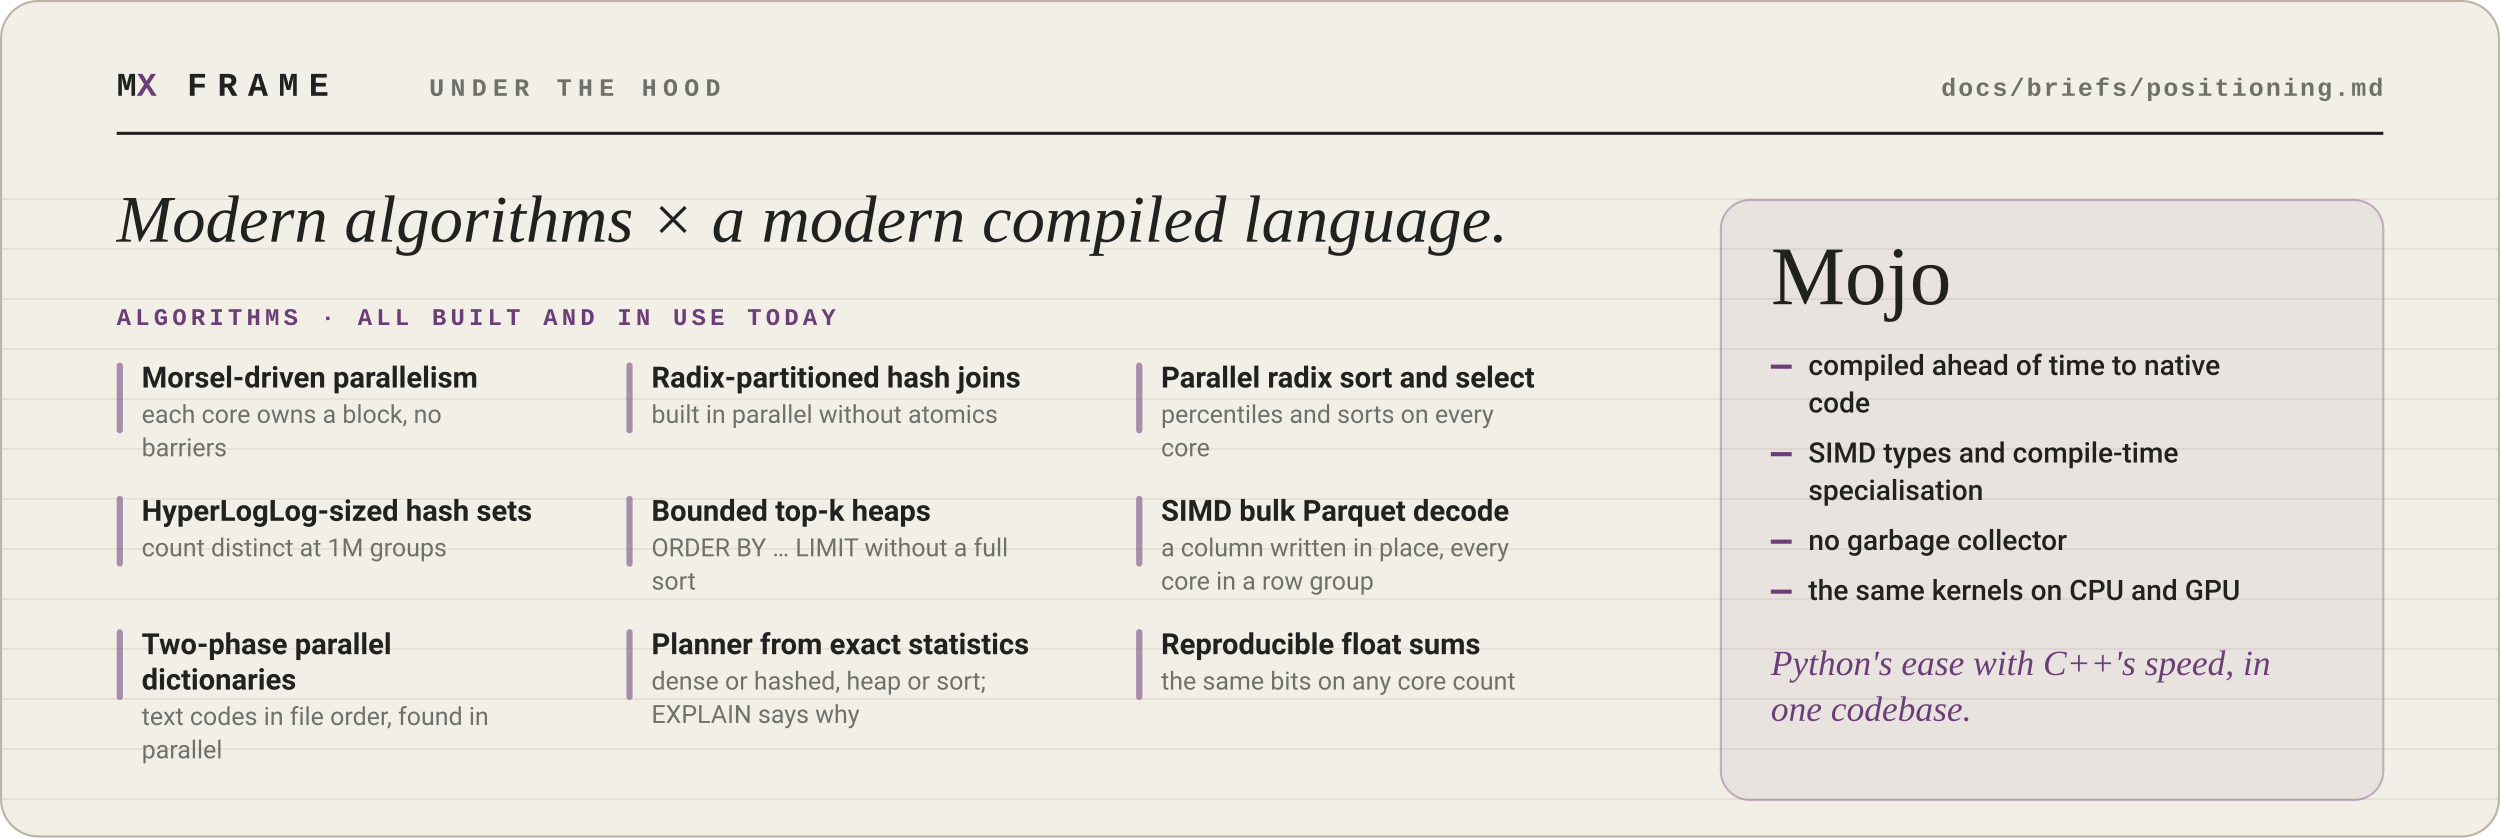
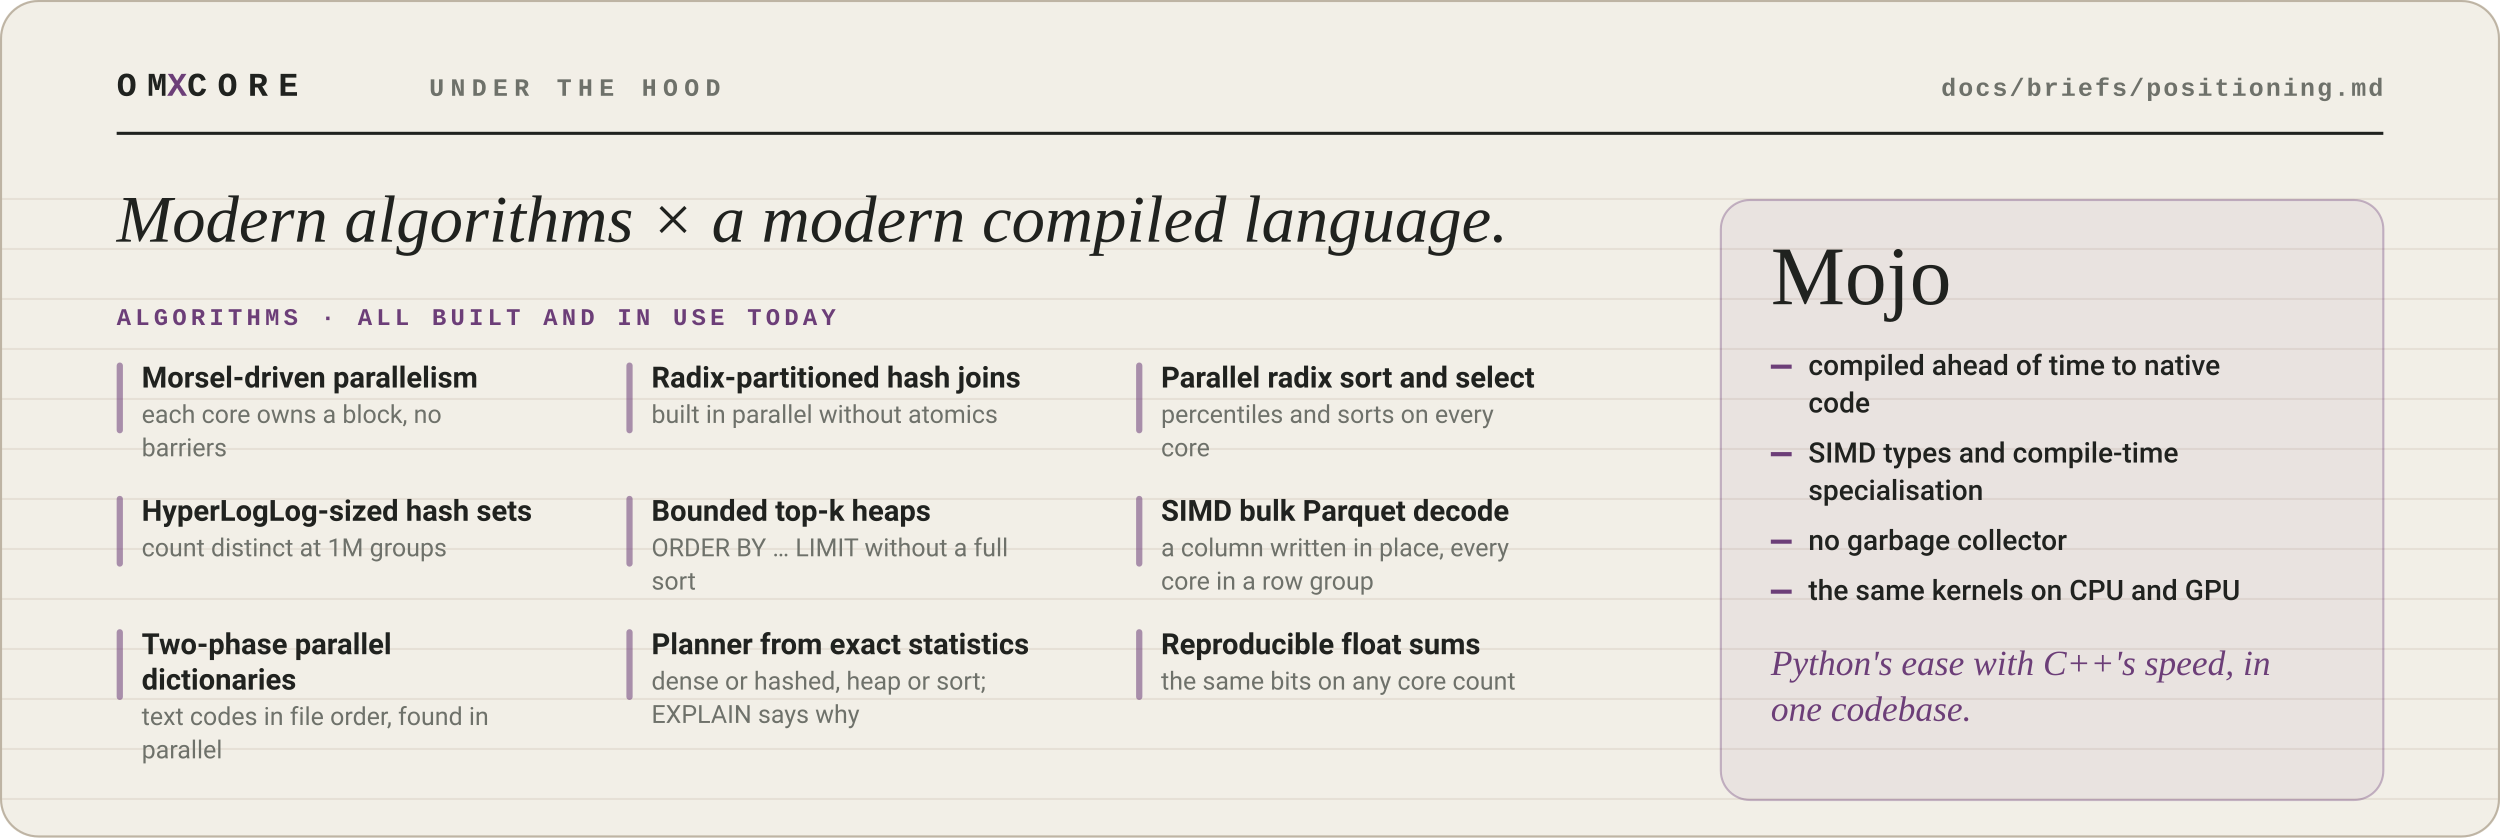
<svg xmlns="http://www.w3.org/2000/svg" width="1200" height="402" viewBox="0 0 1200 402" role="img" aria-labelledby="t d">
  <defs>
    <pattern id="rule" width="24" height="24" patternUnits="userSpaceOnUse">
      <path d="M0 23.5H24" stroke="#D8D0C2" stroke-opacity=".45" />
    </pattern>
    <clipPath id="clip">
      <rect width="1200" height="402" rx="18" />
    </clipPath>
  </defs>
  <g clip-path="url(#clip)">
    <rect width="1200" height="402" fill="#F2EFE7" />
    <rect y="72" width="1200" height="402" fill="url(#rule)" />
-     <text x="56" y="46" font-family="ui-monospace, SFMono-Regular, Menlo, Consolas, 'Liberation Mono', monospace" font-size="16" font-weight="800" letter-spacing="5" fill="#20221F">M<tspan fill="#6C3E78">X</tspan> FRAME</text>
+     <text x="56" y="46" font-family="ui-monospace, SFMono-Regular, Menlo, Consolas, 'Liberation Mono', monospace" font-size="16" font-weight="800" letter-spacing="5" fill="#20221F">OM<tspan fill="#6C3E78">X</tspan>CORE</text>
    <text x="206.0" y="46.0" font-family="ui-monospace, SFMono-Regular, Menlo, Consolas, 'Liberation Mono', monospace" font-size="12" font-weight="700" fill="#6E716A" text-anchor="start" letter-spacing="3">UNDER THE HOOD</text>
    <text x="1144.0" y="46.0" font-family="ui-monospace, SFMono-Regular, Menlo, Consolas, 'Liberation Mono', monospace" font-size="12" font-weight="700" fill="#6E716A" text-anchor="end" letter-spacing="1">docs/briefs/positioning.md</text>
    <path d="M56 64H1144" stroke="#20221F" stroke-width="1.5" />
    <text x="56.0" y="116.0" font-family="Georgia, 'Times New Roman', Times, serif" font-size="32" font-weight="400" fill="#20221F" text-anchor="start" font-style="italic">Modern algorithms × a modern compiled language.</text>
    <text x="56.0" y="156.0" font-family="ui-monospace, SFMono-Regular, Menlo, Consolas, 'Liberation Mono', monospace" font-size="11.5" font-weight="700" fill="#6C3E78" text-anchor="start" letter-spacing="2">ALGORITHMS · ALL BUILT AND IN USE TODAY</text>
    <rect x="56.0" y="174" width="3" height="34" rx="1.5" fill="#6C3E78" fill-opacity=".55" />
    <text x="68.0" y="186.0" font-family="system-ui, -apple-system, 'Segoe UI', Roboto, Helvetica, Arial, sans-serif" font-size="14" font-weight="700" fill="#20221F" text-anchor="start">Morsel-driven parallelism</text>
    <text x="68.0" y="203.0" font-family="system-ui, -apple-system, 'Segoe UI', Roboto, Helvetica, Arial, sans-serif" font-size="12" font-weight="400" fill="#6E716A" text-anchor="start">each core owns a block, no</text>
    <text x="68.0" y="219.0" font-family="system-ui, -apple-system, 'Segoe UI', Roboto, Helvetica, Arial, sans-serif" font-size="12" font-weight="400" fill="#6E716A" text-anchor="start">barriers</text>
    <rect x="300.667" y="174" width="3" height="34" rx="1.5" fill="#6C3E78" fill-opacity=".55" />
    <text x="312.7" y="186.0" font-family="system-ui, -apple-system, 'Segoe UI', Roboto, Helvetica, Arial, sans-serif" font-size="14" font-weight="700" fill="#20221F" text-anchor="start">Radix-partitioned hash joins</text>
    <text x="312.7" y="203.0" font-family="system-ui, -apple-system, 'Segoe UI', Roboto, Helvetica, Arial, sans-serif" font-size="12" font-weight="400" fill="#6E716A" text-anchor="start">built in parallel without atomics</text>
    <rect x="545.333" y="174" width="3" height="34" rx="1.5" fill="#6C3E78" fill-opacity=".55" />
    <text x="557.3" y="186.0" font-family="system-ui, -apple-system, 'Segoe UI', Roboto, Helvetica, Arial, sans-serif" font-size="14" font-weight="700" fill="#20221F" text-anchor="start">Parallel radix sort and select</text>
    <text x="557.3" y="203.0" font-family="system-ui, -apple-system, 'Segoe UI', Roboto, Helvetica, Arial, sans-serif" font-size="12" font-weight="400" fill="#6E716A" text-anchor="start">percentiles and sorts on every</text>
    <text x="557.3" y="219.0" font-family="system-ui, -apple-system, 'Segoe UI', Roboto, Helvetica, Arial, sans-serif" font-size="12" font-weight="400" fill="#6E716A" text-anchor="start">core</text>
    <rect x="56.0" y="238" width="3" height="34" rx="1.5" fill="#6C3E78" fill-opacity=".55" />
    <text x="68.0" y="250.0" font-family="system-ui, -apple-system, 'Segoe UI', Roboto, Helvetica, Arial, sans-serif" font-size="14" font-weight="700" fill="#20221F" text-anchor="start">HyperLogLog-sized hash sets</text>
    <text x="68.0" y="267.0" font-family="system-ui, -apple-system, 'Segoe UI', Roboto, Helvetica, Arial, sans-serif" font-size="12" font-weight="400" fill="#6E716A" text-anchor="start">count distinct at 1M groups</text>
    <rect x="300.667" y="238" width="3" height="34" rx="1.5" fill="#6C3E78" fill-opacity=".55" />
    <text x="312.7" y="250.0" font-family="system-ui, -apple-system, 'Segoe UI', Roboto, Helvetica, Arial, sans-serif" font-size="14" font-weight="700" fill="#20221F" text-anchor="start">Bounded top-k heaps</text>
    <text x="312.7" y="267.0" font-family="system-ui, -apple-system, 'Segoe UI', Roboto, Helvetica, Arial, sans-serif" font-size="12" font-weight="400" fill="#6E716A" text-anchor="start">ORDER BY … LIMIT without a full</text>
    <text x="312.7" y="283.0" font-family="system-ui, -apple-system, 'Segoe UI', Roboto, Helvetica, Arial, sans-serif" font-size="12" font-weight="400" fill="#6E716A" text-anchor="start">sort</text>
    <rect x="545.333" y="238" width="3" height="34" rx="1.5" fill="#6C3E78" fill-opacity=".55" />
    <text x="557.3" y="250.0" font-family="system-ui, -apple-system, 'Segoe UI', Roboto, Helvetica, Arial, sans-serif" font-size="14" font-weight="700" fill="#20221F" text-anchor="start">SIMD bulk Parquet decode</text>
    <text x="557.3" y="267.0" font-family="system-ui, -apple-system, 'Segoe UI', Roboto, Helvetica, Arial, sans-serif" font-size="12" font-weight="400" fill="#6E716A" text-anchor="start">a column written in place, every</text>
    <text x="557.3" y="283.0" font-family="system-ui, -apple-system, 'Segoe UI', Roboto, Helvetica, Arial, sans-serif" font-size="12" font-weight="400" fill="#6E716A" text-anchor="start">core in a row group</text>
    <rect x="56.0" y="302" width="3" height="34" rx="1.5" fill="#6C3E78" fill-opacity=".55" />
    <text x="68.0" y="314.0" font-family="system-ui, -apple-system, 'Segoe UI', Roboto, Helvetica, Arial, sans-serif" font-size="14" font-weight="700" fill="#20221F" text-anchor="start">Two-phase parallel</text>
    <text x="68.0" y="331.0" font-family="system-ui, -apple-system, 'Segoe UI', Roboto, Helvetica, Arial, sans-serif" font-size="14" font-weight="700" fill="#20221F" text-anchor="start">dictionaries</text>
    <text x="68.0" y="348.0" font-family="system-ui, -apple-system, 'Segoe UI', Roboto, Helvetica, Arial, sans-serif" font-size="12" font-weight="400" fill="#6E716A" text-anchor="start">text codes in file order, found in</text>
    <text x="68.0" y="364.0" font-family="system-ui, -apple-system, 'Segoe UI', Roboto, Helvetica, Arial, sans-serif" font-size="12" font-weight="400" fill="#6E716A" text-anchor="start">parallel</text>
    <rect x="300.667" y="302" width="3" height="34" rx="1.5" fill="#6C3E78" fill-opacity=".55" />
    <text x="312.7" y="314.0" font-family="system-ui, -apple-system, 'Segoe UI', Roboto, Helvetica, Arial, sans-serif" font-size="14" font-weight="700" fill="#20221F" text-anchor="start">Planner from exact statistics</text>
    <text x="312.7" y="331.0" font-family="system-ui, -apple-system, 'Segoe UI', Roboto, Helvetica, Arial, sans-serif" font-size="12" font-weight="400" fill="#6E716A" text-anchor="start">dense or hashed, heap or sort;</text>
    <text x="312.7" y="347.0" font-family="system-ui, -apple-system, 'Segoe UI', Roboto, Helvetica, Arial, sans-serif" font-size="12" font-weight="400" fill="#6E716A" text-anchor="start">EXPLAIN says why</text>
    <rect x="545.333" y="302" width="3" height="34" rx="1.5" fill="#6C3E78" fill-opacity=".55" />
    <text x="557.3" y="314.0" font-family="system-ui, -apple-system, 'Segoe UI', Roboto, Helvetica, Arial, sans-serif" font-size="14" font-weight="700" fill="#20221F" text-anchor="start">Reproducible float sums</text>
    <text x="557.3" y="331.0" font-family="system-ui, -apple-system, 'Segoe UI', Roboto, Helvetica, Arial, sans-serif" font-size="12" font-weight="400" fill="#6E716A" text-anchor="start">the same bits on any core count</text>
    <rect x="826" y="96" width="318" height="288" rx="14" fill="#6C3E78" fill-opacity=".07" stroke="#6C3E78" stroke-opacity=".35" />
    <text x="850.0" y="146.0" font-family="Georgia, 'Times New Roman', Times, serif" font-size="40" font-weight="400" fill="#20221F" text-anchor="start">Mojo</text>
    <rect x="850" y="175" width="10" height="2" fill="#6C3E78" />
    <text x="868.0" y="180.0" font-family="system-ui, -apple-system, 'Segoe UI', Roboto, Helvetica, Arial, sans-serif" font-size="13.5" font-weight="500" fill="#20221F" text-anchor="start">compiled ahead of time to native</text>
    <text x="868.0" y="198.0" font-family="system-ui, -apple-system, 'Segoe UI', Roboto, Helvetica, Arial, sans-serif" font-size="13.5" font-weight="500" fill="#20221F" text-anchor="start">code</text>
    <rect x="850" y="217" width="10" height="2" fill="#6C3E78" />
    <text x="868.0" y="222.0" font-family="system-ui, -apple-system, 'Segoe UI', Roboto, Helvetica, Arial, sans-serif" font-size="13.5" font-weight="500" fill="#20221F" text-anchor="start">SIMD types and compile-time</text>
    <text x="868.0" y="240.0" font-family="system-ui, -apple-system, 'Segoe UI', Roboto, Helvetica, Arial, sans-serif" font-size="13.5" font-weight="500" fill="#20221F" text-anchor="start">specialisation</text>
    <rect x="850" y="259" width="10" height="2" fill="#6C3E78" />
    <text x="868.0" y="264.0" font-family="system-ui, -apple-system, 'Segoe UI', Roboto, Helvetica, Arial, sans-serif" font-size="13.5" font-weight="500" fill="#20221F" text-anchor="start">no garbage collector</text>
    <rect x="850" y="283" width="10" height="2" fill="#6C3E78" />
    <text x="868.0" y="288.0" font-family="system-ui, -apple-system, 'Segoe UI', Roboto, Helvetica, Arial, sans-serif" font-size="13.5" font-weight="500" fill="#20221F" text-anchor="start">the same kernels on CPU and GPU</text>
    <text x="850.0" y="324.0" font-family="Georgia, 'Times New Roman', Times, serif" font-size="17" font-weight="400" fill="#6C3E78" text-anchor="start" font-style="italic">Python's ease with C++'s speed, in</text>
    <text x="850.0" y="346.0" font-family="Georgia, 'Times New Roman', Times, serif" font-size="17" font-weight="400" fill="#6C3E78" text-anchor="start" font-style="italic">one codebase.</text>
  </g>
  <rect x=".5" y=".5" width="1199" height="401" rx="18" fill="none" stroke="#BEB4A4" />
</svg>
